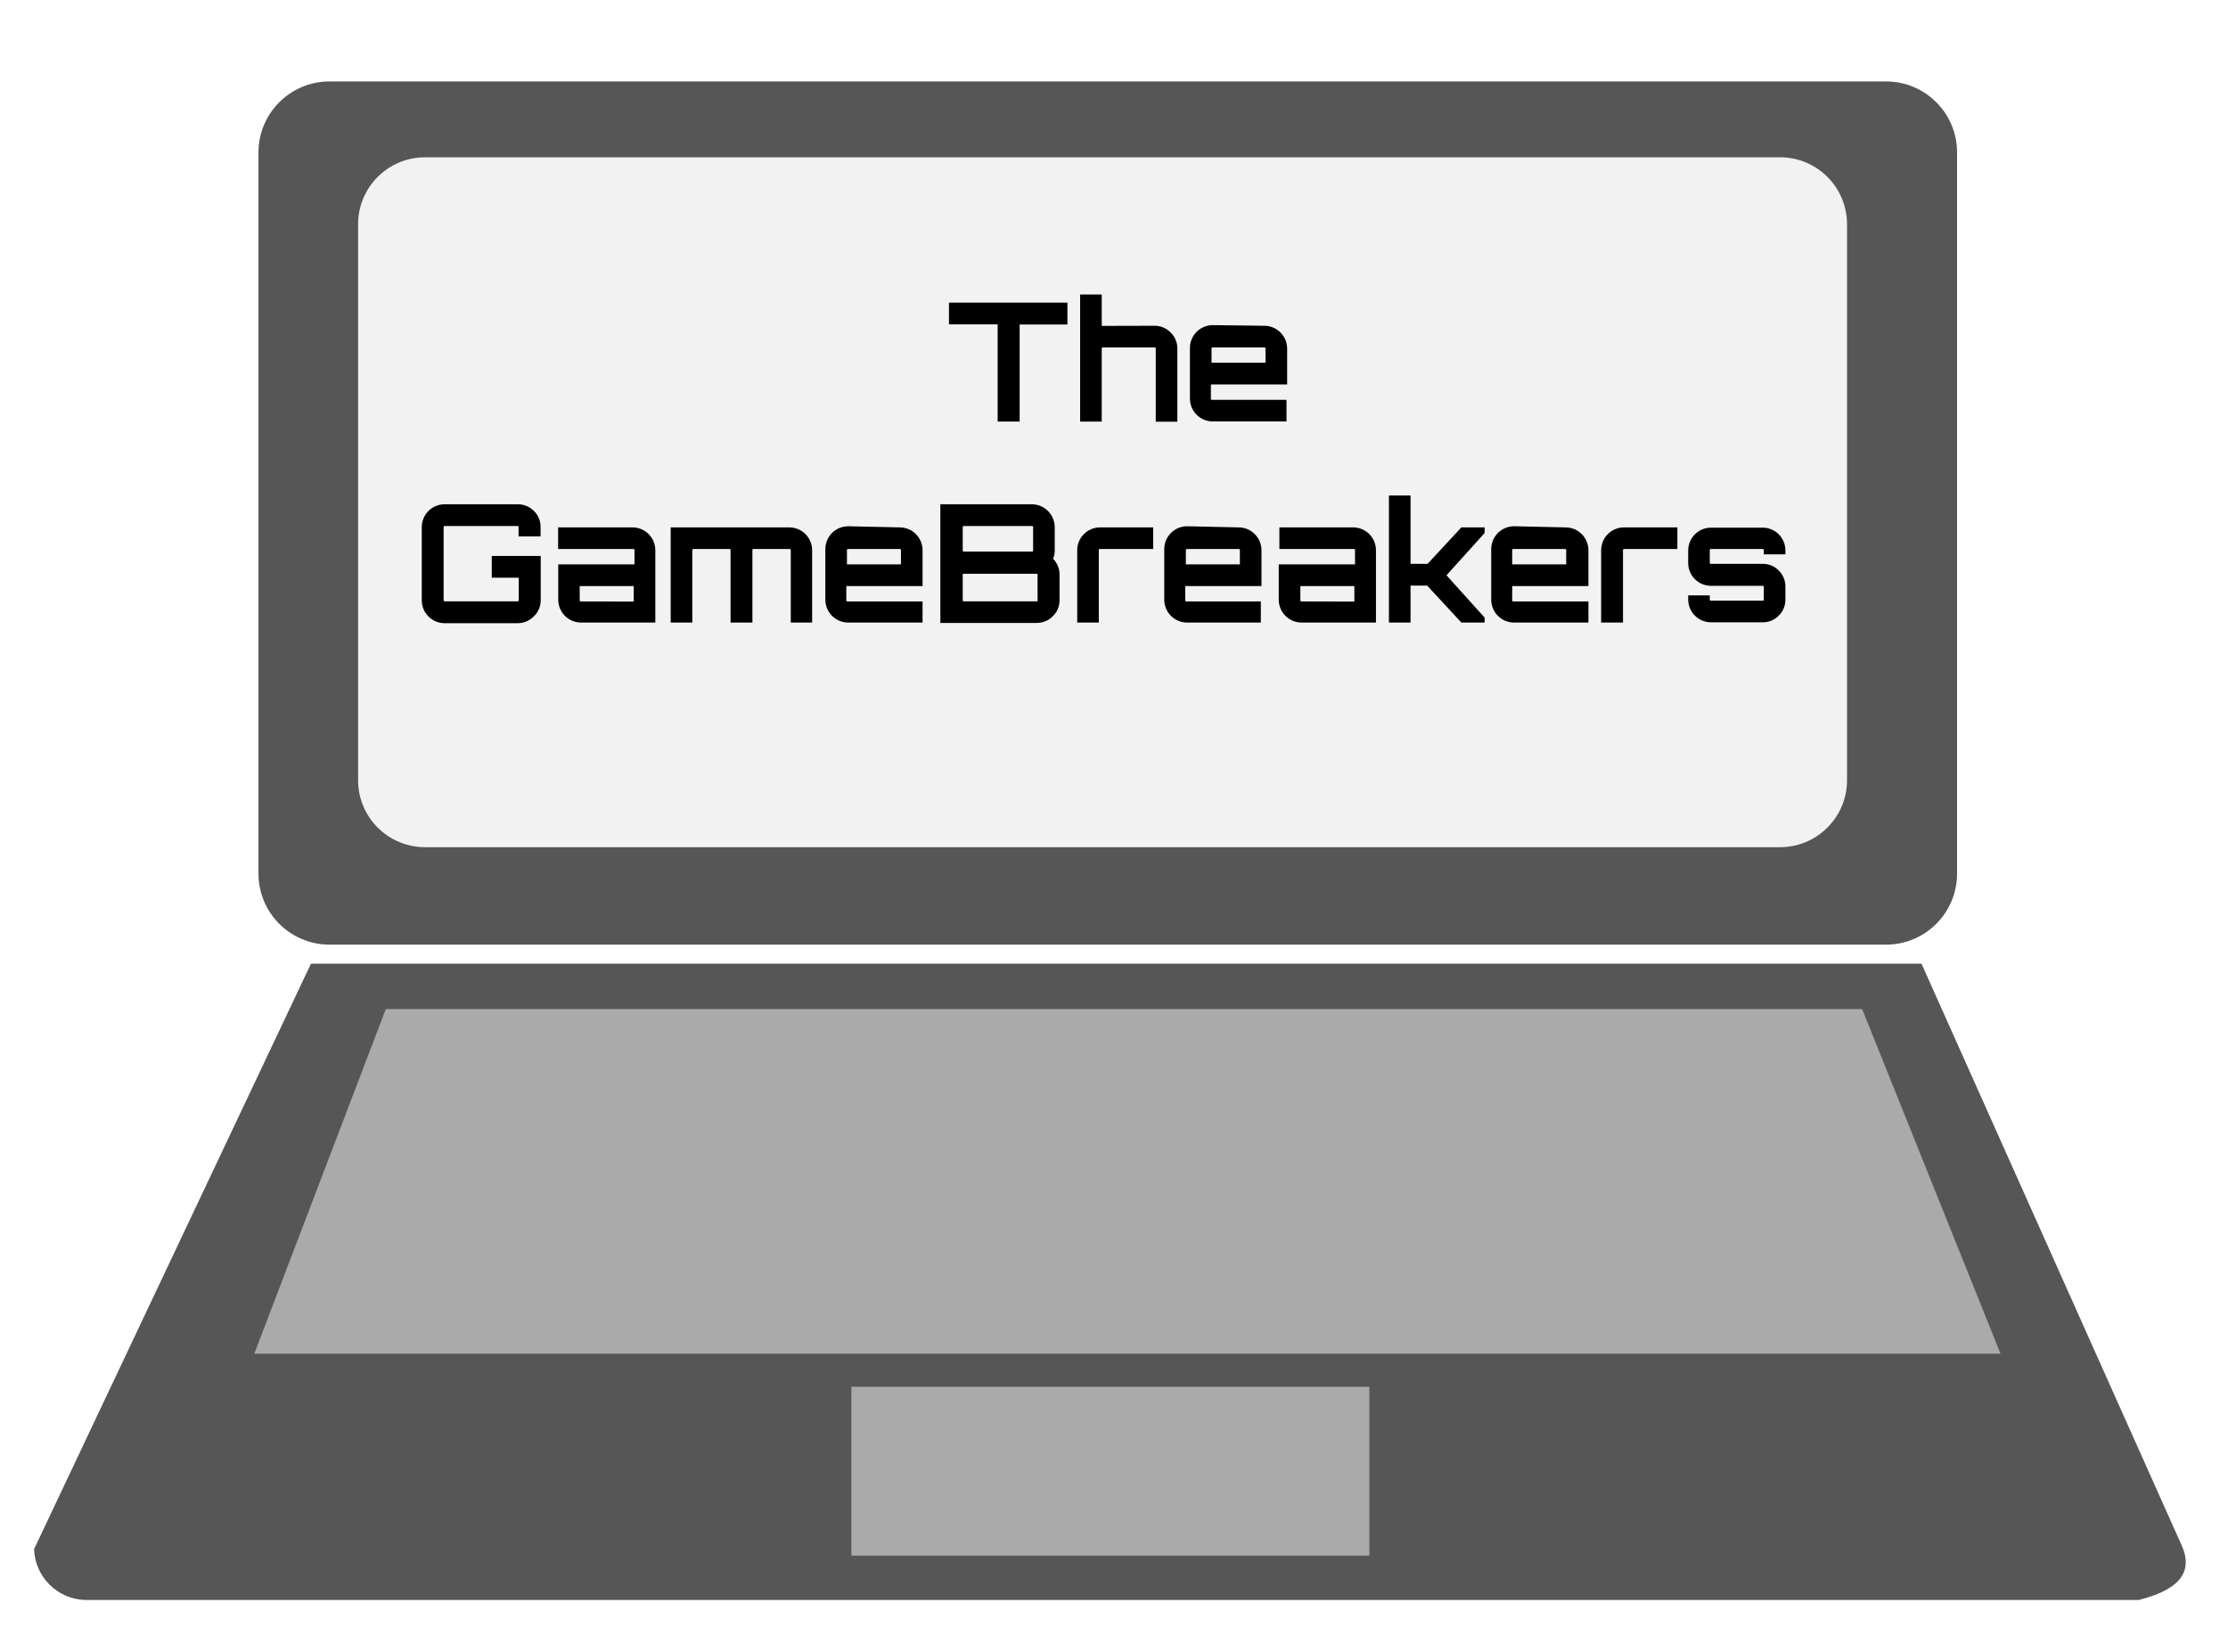
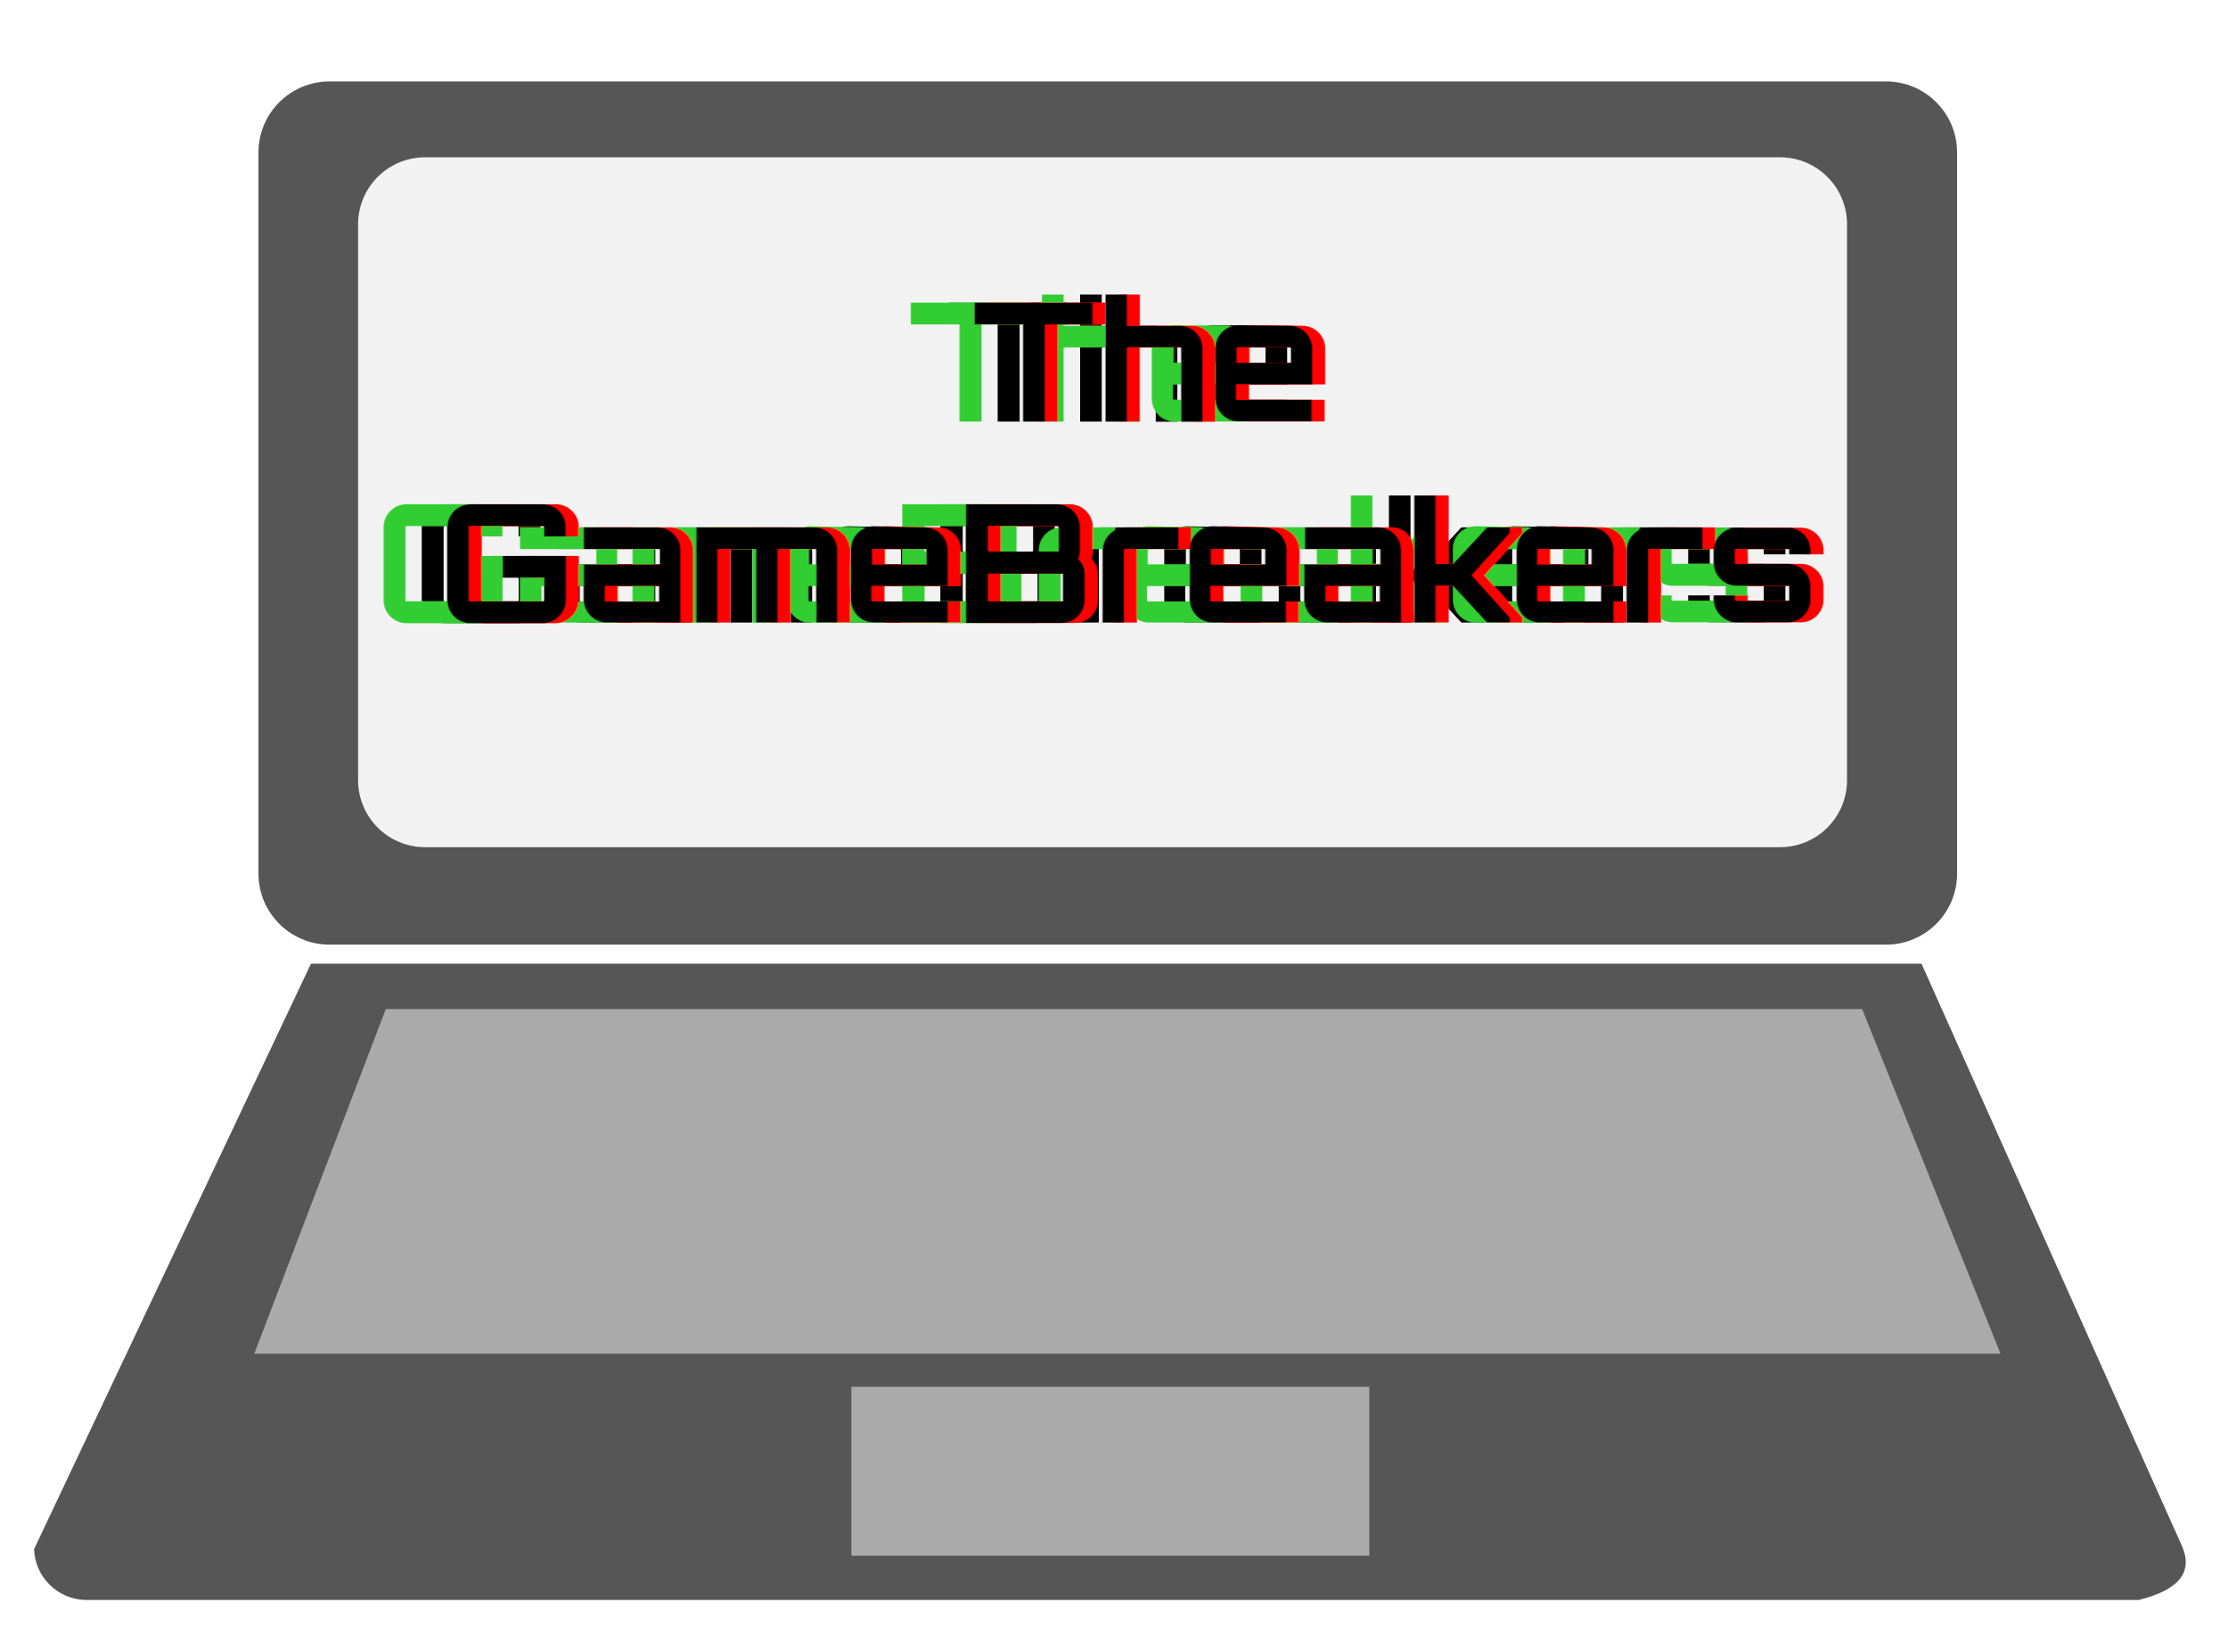
<svg xmlns="http://www.w3.org/2000/svg" id="Layer_1" data-name="Layer 1" width="175.33" height="130" viewBox="0 0 175.33 130">
+   <defs>
+     <filter id="filter">
+       <feFlood flood-color="red" result="flood1" />
+       <feFlood flood-color="limegreen" result="flood2" />
+       <feOffset in="SourceGraphic" dx="3" dy="0" result="off1a" />
+       <feOffset in="SourceGraphic" dx="2" dy="0" result="off1b" />
+       <feOffset in="SourceGraphic" dx="-3" dy="0" result="off2a" />
+       <feOffset in="SourceGraphic" dx="-2" dy="0" result="off2b" />
+       <feComposite in="flood1" in2="off1a" operator="in" result="comp1" />
+       <feComposite in="flood2" in2="off2a" operator="in" result="comp2" />
+       <feMerge x="0" width="100%" result="merge1">
+         <feMergeNode in="black" />
+         <feMergeNode in="comp1" />
+         <feMergeNode in="off1b" />
+         <animate attributeName="y" id="y" dur="4s" values="104px; 104px; 30px; 105px; 30px; 2px; 2px; 50px; 40px; 105px; 105px; 20px; 6ßpx; 40px; 104px; 40px; 70px; 10px; 30px; 104px; 102px" keyTimes="0; 0.362; 0.368; 0.421; 0.440; 0.477; 0.518; 0.564; 0.593; 0.613; 0.644; 0.693; 0.721; 0.736; 0.772; 0.818; 0.844; 0.894; 0.925; 0.939; 1" repeatCount="indefinite" />
+         <animate attributeName="height" id="h" dur="4s" values="10px; 0px; 10px; 30px; 50px; 0px; 10px; 0px; 0px; 0px; 10px; 50px; 40px; 0px; 0px; 0px; 40px; 30px; 10px; 0px; 50px" keyTimes="0; 0.362; 0.368; 0.421; 0.440; 0.477; 0.518; 0.564; 0.593; 0.613; 0.644; 0.693; 0.721; 0.736; 0.772; 0.818; 0.844; 0.894; 0.925; 0.939; 1" repeatCount="indefinite" />
+       </feMerge>
+       <feMerge x="0" width="100%" y="60px" height="65px" result="merge2">
+         <feMergeNode in="black" />
+         <feMergeNode in="comp2" />
+         <feMergeNode in="off2b" />
+         <animate attributeName="y" id="y" dur="4s" values="103px; 104px; 69px; 53px; 42px; 104px; 78px; 89px; 96px; 100px; 67px; 50px; 96px; 66px; 88px; 42px; 13px; 100px; 100px; 104px;" keyTimes="0; 0.055; 0.100; 0.125; 0.159; 0.182; 0.202; 0.236; 0.268; 0.326; 0.357; 0.400; 0.408; 0.461; 0.493; 0.513; 0.548; 0.577; 0.613; 1" repeatCount="indefinite" />
+         <animate attributeName="height" id="h" dur="4s" values="0px; 0px; 0px; 16px; 16px; 12px; 12px; 0px; 0px; 5px; 10px; 22px; 33px; 11px; 0px; 0px; 10px" keyTimes="0; 0.055; 0.100; 0.125; 0.159; 0.182; 0.202; 0.236; 0.268; 0.326; 0.357; 0.400; 0.408; 0.461; 0.493; 0.513;  1" repeatCount="indefinite" />
+       </feMerge>
+       <feMerge>
+         <feMergeNode in="SourceGraphic" />
+         <feMergeNode in="merge1" />
+         <feMergeNode in="merge2" />
+       </feMerge>
+     </filter>
+   </defs>
  <rect x="20.34" y="6.41" width="133.67" height="67.94" rx="5.59" ry="5.59" fill="#565656" />
  <rect x="28.18" y="12.38" width="117.17" height="54.3" rx="5.27" ry="5.27" fill="#f2f2f2" />
  <path d="M151.21,75.85H24.47L2.68,121.93a4.15,4.15,0,0,0,4,4H168.31c2.85-.72,4.44-2,3.35-4.35Z" fill="#565656" />
  <polygon points="30.36 79.42 146.54 79.42 157.43 106.55 20.01 106.55 30.36 79.42" fill="#aaa" />
  <rect x="67" y="109.15" width="40.76" height="13.29" fill="#aaa" />
-   <g>
-     <path d="M42.54,41.49v.73H40.81v-.73a.08.08,0,0,0-.09-.09H35a.08.08,0,0,0-.09.09v5.75a.08.08,0,0,0,.09.09h5.73a.08.08,0,0,0,.09-.09V45.47H38.7V43.76h3.85v3.48A1.73,1.73,0,0,1,42,48.52a1.76,1.76,0,0,1-1.29.53H35a1.8,1.8,0,0,1-1.81-1.81V41.49A1.8,1.8,0,0,1,35,39.69h5.73a1.76,1.76,0,0,1,1.29.53A1.73,1.73,0,0,1,42.54,41.49Z" />
-     <path d="M49.78,41.51a1.8,1.8,0,0,1,1.79,1.79V49H45.72a1.8,1.8,0,0,1-1.79-1.79V44.42h6V43.3a.08.08,0,0,0-.09-.09H43.92v-1.7Zm.09,5.84V46.13H45.62v1.12a.08.08,0,0,0,.09.09Z" />
-     <path d="M62.12,41.51a1.8,1.8,0,0,1,1.79,1.79V49H62.23V43.3q0-.09-.1-.09H59.29q-.08,0-.08.09V49H57.49V43.3c0-.06,0-.09-.08-.09H54.57a.08.08,0,0,0-.09.09V49h-1.7V41.51Z" />
-     <path d="M70.81,41.51A1.8,1.8,0,0,1,72.6,43.3v2.83h-6v1.12a.08.08,0,0,0,.09.09H72.6V49H66.74a1.8,1.8,0,0,1-1.79-1.79v-4a1.8,1.8,0,0,1,1.79-1.79Zm-4.16,2.91H70.9V43.3a.08.08,0,0,0-.09-.09H66.74a.08.08,0,0,0-.09.09Z" />
-     <path d="M83,41.49v1.83a1.54,1.54,0,0,1-.13.66,1.74,1.74,0,0,1,.51,1.24v2a1.73,1.73,0,0,1-.53,1.28,1.76,1.76,0,0,1-1.29.53H74V39.69h7.18A1.81,1.81,0,0,1,83,41.49Zm-1.81-.09H75.85a.08.08,0,0,0-.09.09v1.83a.08.08,0,0,0,.09.09h5.37c.05,0,.08,0,.08-.09V41.49C81.3,41.43,81.27,41.4,81.22,41.4Zm.46,5.84v-2c0-.05,0-.08-.09-.08H75.85c-.06,0-.09,0-.09.08v2a.08.08,0,0,0,.09.09h5.73A.08.08,0,0,0,81.67,47.24Z" />
-     <path d="M86.56,41.51h4.19v1.7H86.56a.08.08,0,0,0-.09.09V49h-1.7V43.3a1.8,1.8,0,0,1,1.79-1.79Z" />
-     <path d="M97.48,41.51a1.8,1.8,0,0,1,1.79,1.79v2.83h-6v1.12a.08.08,0,0,0,.09.09h5.86V49H93.41a1.8,1.8,0,0,1-1.79-1.79v-4a1.8,1.8,0,0,1,1.79-1.79Zm-4.16,2.91h4.25V43.3a.08.08,0,0,0-.09-.09H93.41a.08.08,0,0,0-.09.09Z" />
-     <path d="M106.49,41.51a1.8,1.8,0,0,1,1.79,1.79V49h-5.86a1.8,1.8,0,0,1-1.79-1.79V44.42h6V43.3a.08.08,0,0,0-.09-.09h-5.86v-1.7Zm.09,5.84V46.13h-4.25v1.12a.08.08,0,0,0,.09.09Z" />
-     <path d="M115,41.51h1.83v.44l-3,3.33,3,3.33V49H115l-2.69-2.91H111V49h-1.7V39H111v5.38h1.34Z" />
-     <path d="M123.21,41.51A1.8,1.8,0,0,1,125,43.3v2.83h-6v1.12a.08.08,0,0,0,.09.09H125V49h-5.86a1.8,1.8,0,0,1-1.79-1.79v-4a1.8,1.8,0,0,1,1.79-1.79ZM119,44.42h4.25V43.3a.08.08,0,0,0-.09-.09h-4.07a.08.08,0,0,0-.09.09Z" />
-     <path d="M127.82,41.51H132v1.7h-4.19a.08.08,0,0,0-.09.09V49H126V43.3a1.8,1.8,0,0,1,1.79-1.79Z" />
-     <path d="M140.5,43.3v.33h-1.7V43.3a.08.08,0,0,0-.09-.09h-4.07a.08.08,0,0,0-.09.09v1c0,.05,0,.08.09.08h4.07a1.72,1.72,0,0,1,1.27.53,1.74,1.74,0,0,1,.52,1.27v1a1.74,1.74,0,0,1-.52,1.27,1.72,1.72,0,0,1-1.27.53h-4.07a1.8,1.8,0,0,1-1.79-1.79v-.33h1.7v.33a.08.08,0,0,0,.09.09h4.07a.08.08,0,0,0,.09-.09v-1c0-.05,0-.08-.09-.08h-4.07a1.8,1.8,0,0,1-1.79-1.79v-1a1.8,1.8,0,0,1,1.79-1.79h4.07a1.79,1.79,0,0,1,1.79,1.79Z" />
-   </g>
-   <g>
-     <path d="M74.68,23.82H84v1.72H80.24v7.64H78.51V25.53H74.68Z" />
-     <path d="M90.86,25.64a1.74,1.74,0,0,1,1.26.53,1.72,1.72,0,0,1,.53,1.27v5.75h-1.7V27.43a.08.08,0,0,0-.09-.09H86.79a.08.08,0,0,0-.09.09v5.75H85v-10h1.7v2.47Z" />
-     <path d="M99.5,25.64a1.8,1.8,0,0,1,1.79,1.79v2.83h-6v1.12a.08.08,0,0,0,.09.09h5.86v1.7H95.43a1.8,1.8,0,0,1-1.79-1.79v-4a1.8,1.8,0,0,1,1.79-1.79Zm-4.16,2.91h4.25V27.43a.08.08,0,0,0-.09-.09H95.43a.08.08,0,0,0-.09.09Z" />
+   <g id="text" filter="url(#filter)">
+     <g>
+       <path d="M42.54,41.49v.73H40.81v-.73a.08.08,0,0,0-.09-.09H35a.08.08,0,0,0-.09.09v5.75a.08.08,0,0,0,.09.09h5.73a.08.08,0,0,0,.09-.09V45.47H38.7V43.76h3.85v3.48A1.73,1.73,0,0,1,42,48.52a1.76,1.76,0,0,1-1.29.53H35a1.8,1.8,0,0,1-1.81-1.81V41.49A1.8,1.8,0,0,1,35,39.69h5.73a1.76,1.76,0,0,1,1.29.53A1.73,1.73,0,0,1,42.54,41.49Z" />
+       <path d="M49.78,41.51a1.8,1.8,0,0,1,1.79,1.79V49H45.72a1.8,1.8,0,0,1-1.79-1.79V44.42h6V43.3a.08.08,0,0,0-.09-.09H43.92v-1.7Zm.09,5.84V46.13H45.62v1.12a.08.08,0,0,0,.09.09Z" />
+       <path d="M62.12,41.51a1.8,1.8,0,0,1,1.79,1.79V49H62.23V43.3q0-.09-.1-.09H59.29q-.08,0-.08.09V49H57.49V43.3c0-.06,0-.09-.08-.09H54.57a.08.08,0,0,0-.09.09V49h-1.7V41.51Z" />
+       <path d="M70.81,41.51A1.8,1.8,0,0,1,72.6,43.3v2.83h-6v1.12a.08.08,0,0,0,.09.09H72.6V49H66.74a1.8,1.8,0,0,1-1.79-1.79v-4a1.8,1.8,0,0,1,1.79-1.79Zm-4.16,2.91H70.9V43.3a.08.08,0,0,0-.09-.09H66.74a.08.08,0,0,0-.09.09Z" />
+       <path d="M83,41.49v1.83a1.54,1.54,0,0,1-.13.66,1.74,1.74,0,0,1,.51,1.24v2a1.73,1.73,0,0,1-.53,1.28,1.76,1.76,0,0,1-1.29.53H74V39.69h7.18A1.81,1.81,0,0,1,83,41.49Zm-1.81-.09H75.85a.08.08,0,0,0-.09.09v1.83a.08.08,0,0,0,.09.09h5.37c.05,0,.08,0,.08-.09V41.49C81.3,41.43,81.27,41.4,81.22,41.4Zm.46,5.84v-2c0-.05,0-.08-.09-.08H75.85c-.06,0-.09,0-.09.08v2a.08.08,0,0,0,.09.09h5.73A.08.08,0,0,0,81.67,47.24Z" />
+       <path d="M86.56,41.51h4.19v1.7H86.56a.08.08,0,0,0-.09.09V49h-1.7V43.3a1.8,1.8,0,0,1,1.79-1.79Z" />
+       <path d="M97.48,41.51a1.8,1.8,0,0,1,1.79,1.79v2.83h-6v1.12a.08.08,0,0,0,.09.09h5.86V49H93.41a1.8,1.8,0,0,1-1.79-1.79v-4a1.8,1.8,0,0,1,1.79-1.79Zm-4.16,2.91h4.25V43.3a.08.08,0,0,0-.09-.09H93.41a.08.08,0,0,0-.09.09Z" />
+       <path d="M106.49,41.51a1.8,1.8,0,0,1,1.79,1.79V49h-5.86a1.8,1.8,0,0,1-1.79-1.79V44.42h6V43.3a.08.08,0,0,0-.09-.09h-5.86v-1.7Zm.09,5.84V46.13h-4.25v1.12a.08.08,0,0,0,.09.09Z" />
+       <path d="M115,41.51h1.83v.44l-3,3.33,3,3.33V49H115l-2.69-2.91H111V49h-1.7V39H111v5.38h1.34Z" />
+       <path d="M123.21,41.51A1.8,1.8,0,0,1,125,43.3v2.83h-6v1.12a.08.08,0,0,0,.09.09H125V49h-5.86a1.8,1.8,0,0,1-1.79-1.79v-4a1.8,1.8,0,0,1,1.79-1.79ZM119,44.42h4.25V43.3a.08.08,0,0,0-.09-.09h-4.07a.08.08,0,0,0-.09.09Z" />
+       <path d="M127.82,41.51H132v1.7h-4.19a.08.08,0,0,0-.09.09V49H126V43.3a1.8,1.8,0,0,1,1.79-1.79Z" />
+       <path d="M140.5,43.3v.33h-1.7V43.3a.08.08,0,0,0-.09-.09h-4.07a.08.08,0,0,0-.09.09v1c0,.05,0,.08.09.08h4.07a1.72,1.72,0,0,1,1.27.53,1.74,1.74,0,0,1,.52,1.27v1a1.74,1.74,0,0,1-.52,1.27,1.72,1.72,0,0,1-1.27.53h-4.07a1.8,1.8,0,0,1-1.79-1.79v-.33h1.7v.33a.08.08,0,0,0,.09.09h4.07a.08.08,0,0,0,.09-.09v-1c0-.05,0-.08-.09-.08h-4.07a1.8,1.8,0,0,1-1.79-1.79v-1a1.8,1.8,0,0,1,1.79-1.79h4.07a1.79,1.79,0,0,1,1.79,1.79Z" />
+     </g>
+     <g>
+       <path d="M74.68,23.82H84v1.72H80.24v7.64H78.51V25.53H74.68Z" />
+       <path d="M90.86,25.64a1.74,1.74,0,0,1,1.26.53,1.72,1.72,0,0,1,.53,1.27v5.75h-1.7V27.43a.08.08,0,0,0-.09-.09H86.79a.08.08,0,0,0-.09.09v5.75H85v-10h1.7v2.47Z" />
+       <path d="M99.5,25.64a1.8,1.8,0,0,1,1.79,1.79v2.83h-6v1.12a.08.08,0,0,0,.09.09h5.86v1.7H95.43a1.8,1.8,0,0,1-1.79-1.79v-4a1.8,1.8,0,0,1,1.79-1.79Zm-4.16,2.91h4.25V27.43a.08.08,0,0,0-.09-.09H95.43a.08.08,0,0,0-.09.09Z" />
+     </g>
  </g>
</svg>
